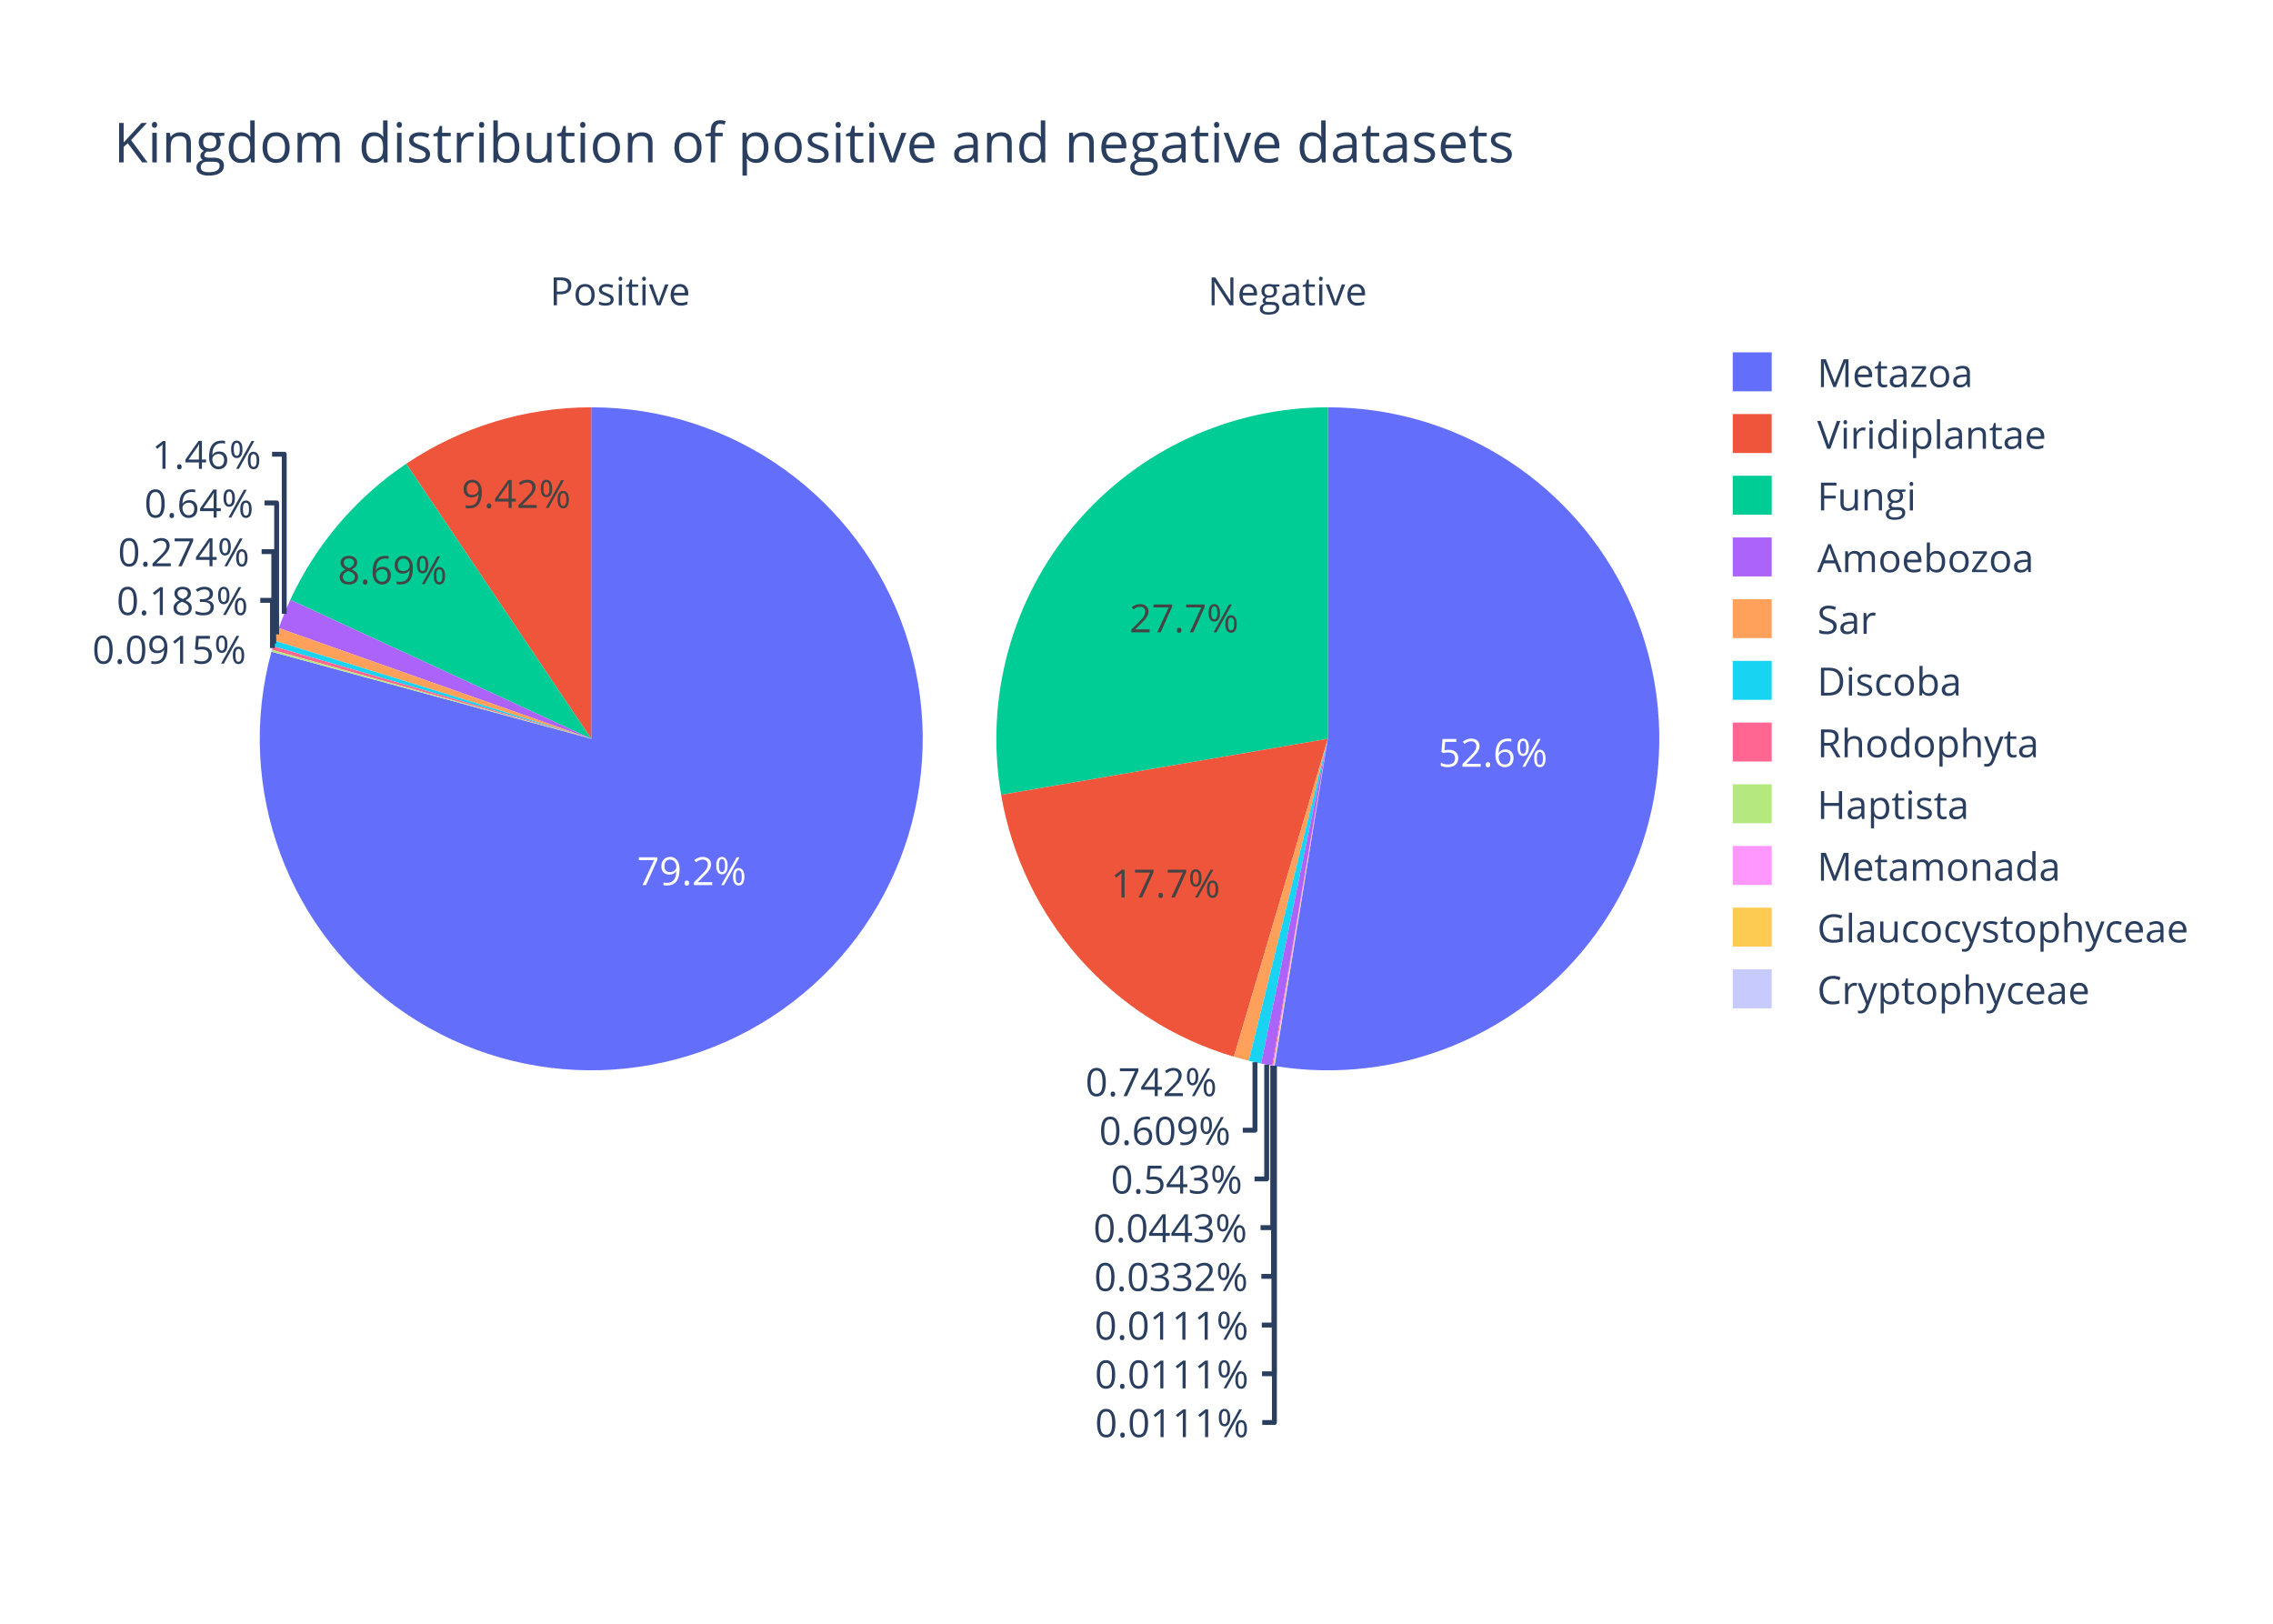
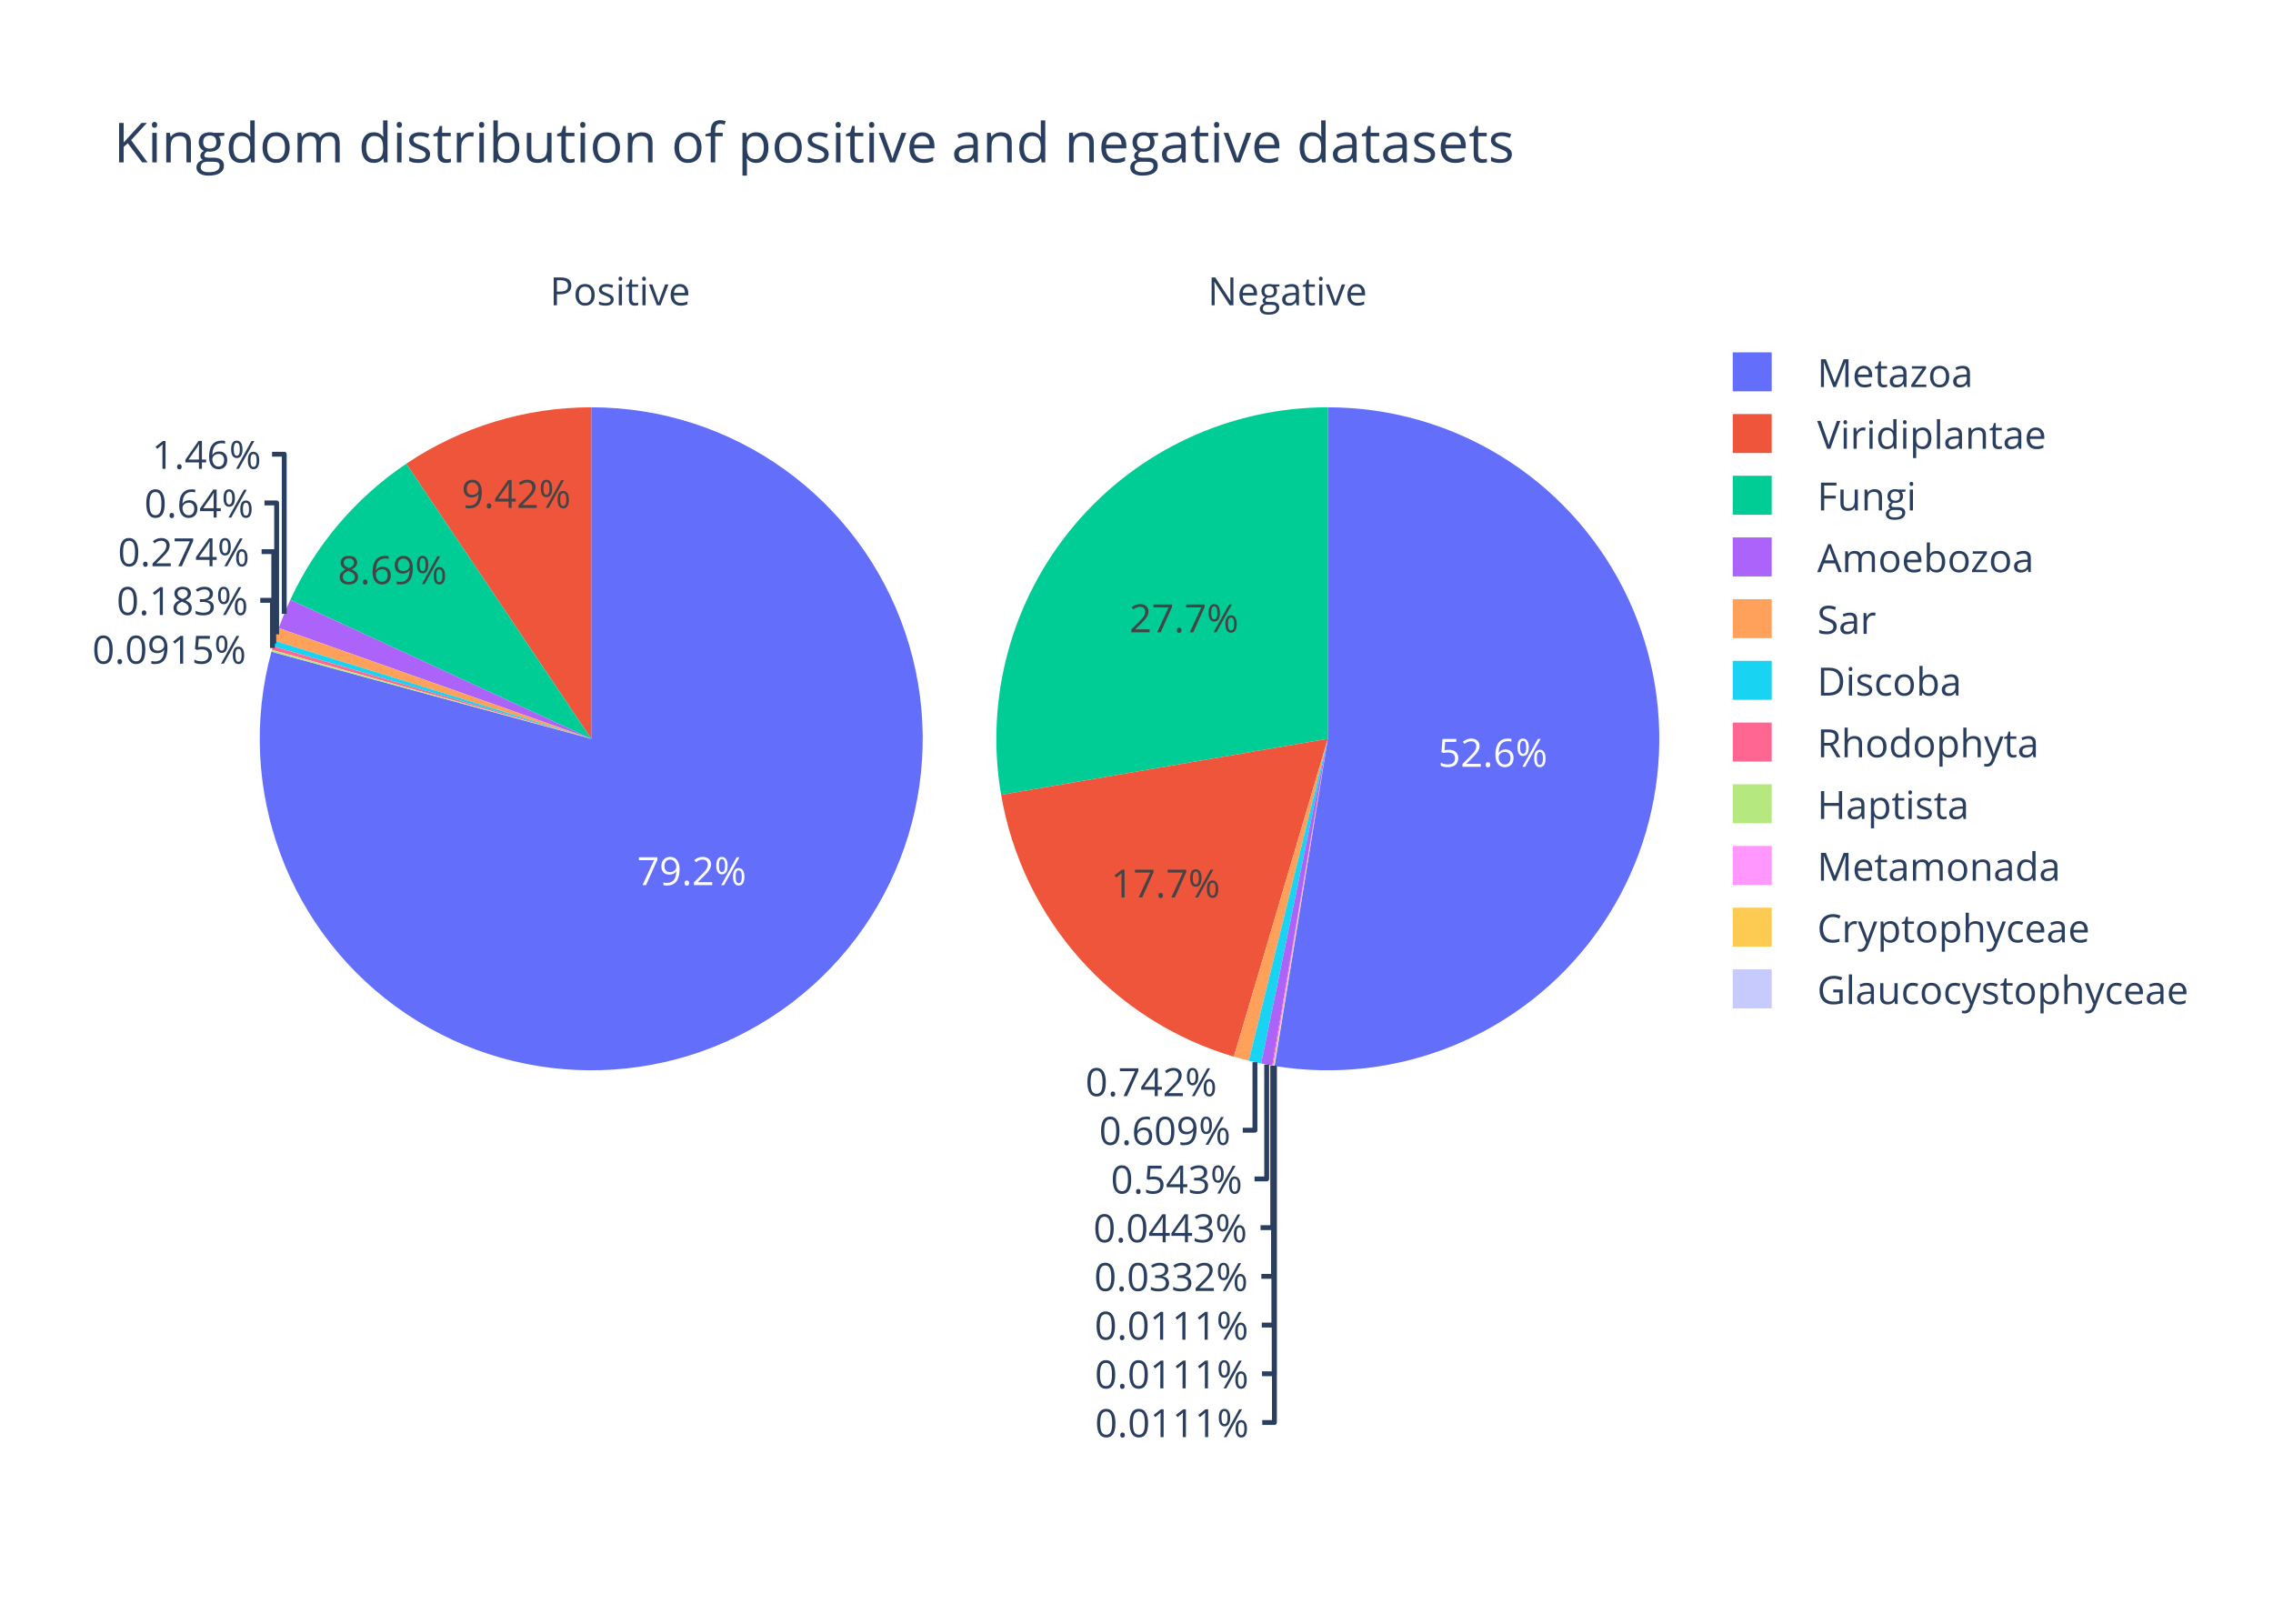
<svg xmlns="http://www.w3.org/2000/svg" class="main-svg" width="700" height="500" style="" viewBox="0 0 700 500">
  <rect x="0" y="0" width="700" height="500" style="fill: rgb(255, 255, 255); fill-opacity: 1;" />
-   <defs id="defs-fa8072">
+   <defs id="defs-9054c9">
    <g class="clips" />
    <g class="gradients" />
    <g class="patterns" />
  </defs>
  <g class="bglayer" />
  <g class="layer-below">
    <g class="imagelayer" />
    <g class="shapelayer" />
  </g>
  <g class="cartesianlayer" />
  <g class="polarlayer" />
  <g class="smithlayer" />
  <g class="ternarylayer" />
  <g class="geolayer" />
  <g class="funnelarealayer" />
  <g class="pielayer">
    <g class="trace" stroke-linejoin="round" style="opacity: 1;">
      <g class="slice">
        <path class="surface" d="M182.079,227.5l0,-102.079a102.079,102.079 0 1 1 -98.492,75.258Z" style="pointer-events: none; fill: rgb(99, 110, 250); fill-opacity: 1; stroke-width: 0; stroke: rgb(68, 68, 68); stroke-opacity: 1;" />
        <g class="slicetext">
          <text data-notex="1" class="slicetext" transform="translate(213.0273,272.5555)" text-anchor="middle" x="0" y="0" style="font-family: 'Open Sans', verdana, arial, sans-serif; font-size: 12px; fill: rgb(255, 255, 255); fill-opacity: 1; white-space: pre;">79.2%</text>
        </g>
      </g>
      <g class="slice">
        <path class="surface" d="M182.079,227.5l-56.971,-84.702a102.079,102.079 0 0 1 56.971,-17.377Z" style="pointer-events: none; fill: rgb(239, 85, 59); fill-opacity: 1; stroke-width: 0; stroke: rgb(68, 68, 68); stroke-opacity: 1;" />
        <g class="slicetext">
          <text data-notex="1" class="slicetext" transform="translate(158.984,156.4138)" text-anchor="middle" x="0" y="0" style="font-family: 'Open Sans', verdana, arial, sans-serif; font-size: 12px; fill: rgb(68, 68, 68); fill-opacity: 1; white-space: pre;">9.42%</text>
        </g>
      </g>
      <g class="slice">
        <path class="surface" d="M182.079,227.5l-92.676,-42.793a102.079,102.079 0 0 1 35.705,-41.909Z" style="pointer-events: none; fill: rgb(0, 204, 150); fill-opacity: 1; stroke-width: 0; stroke: rgb(68, 68, 68); stroke-opacity: 1;" />
        <g class="slicetext">
          <text data-notex="1" class="slicetext" transform="translate(120.8404,179.8607)" text-anchor="middle" x="0" y="0" style="font-family: 'Open Sans', verdana, arial, sans-serif; font-size: 12px; fill: rgb(68, 68, 68); fill-opacity: 1; white-space: pre;">8.69%</text>
        </g>
      </g>
      <g class="slice">
        <path class="surface" d="M182.079,227.5l-96.215,-34.1a102.079,102.079 0 0 1 3.539,-8.693Z" style="pointer-events: none; fill: rgb(171, 99, 250); fill-opacity: 1; stroke-width: 0; stroke: rgb(68, 68, 68); stroke-opacity: 1;" />
        <g class="slicetext">
          <text data-notex="1" class="slicetext" transform="translate(63.61745,144.367)" text-anchor="middle" x="0" y="0" style="font-family: 'Open Sans', verdana, arial, sans-serif; font-size: 12px; fill: rgb(42, 63, 95); fill-opacity: 1; white-space: pre;">1.46%</text>
        </g>
        <path class="textline" stroke-width="1.5" d="M87.533,189.013V139.867h-3.75" fill="none" style="stroke: rgb(42, 63, 95); stroke-opacity: 1;" />
      </g>
      <g class="slice">
        <path class="surface" d="M182.079,227.5l-97.509,-30.202a102.079,102.079 0 0 1 1.294,-3.898Z" style="pointer-events: none; fill: rgb(255, 161, 90); fill-opacity: 1; stroke-width: 0; stroke: rgb(68, 68, 68); stroke-opacity: 1;" />
        <g class="slicetext">
          <text data-notex="1" class="slicetext" transform="translate(61.28149,159.367)" text-anchor="middle" x="0" y="0" style="font-family: 'Open Sans', verdana, arial, sans-serif; font-size: 12px; fill: rgb(42, 63, 95); fill-opacity: 1; white-space: pre;">0.64%</text>
        </g>
        <path class="textline" stroke-width="1.5" d="M85.198,195.343V154.867h-3.75" fill="none" style="stroke: rgb(42, 63, 95); stroke-opacity: 1;" />
      </g>
      <g class="slice">
        <path class="surface" d="M182.079,227.5l-98.015,-28.516a102.079,102.079 0 0 1 0.506,-1.686Z" style="pointer-events: none; fill: rgb(25, 211, 243); fill-opacity: 1; stroke-width: 0; stroke: rgb(68, 68, 68); stroke-opacity: 1;" />
        <g class="slicetext">
          <text data-notex="1" class="slicetext" transform="translate(56.58093,174.367)" text-anchor="middle" x="0" y="0" style="font-family: 'Open Sans', verdana, arial, sans-serif; font-size: 12px; fill: rgb(42, 63, 95); fill-opacity: 1; white-space: pre;">0.274%</text>
        </g>
        <path class="textline" stroke-width="1.5" d="M84.313,198.14V169.867h-3.75" fill="none" style="stroke: rgb(42, 63, 95); stroke-opacity: 1;" />
      </g>
      <g class="slice">
        <path class="surface" d="M182.079,227.5l-98.336,-27.387a102.079,102.079 0 0 1 0.321,-1.129Z" style="pointer-events: none; fill: rgb(255, 102, 146); fill-opacity: 1; stroke-width: 0; stroke: rgb(68, 68, 68); stroke-opacity: 1;" />
        <g class="slicetext">
          <text data-notex="1" class="slicetext" transform="translate(56.1691,189.367)" text-anchor="middle" x="0" y="0" style="font-family: 'Open Sans', verdana, arial, sans-serif; font-size: 12px; fill: rgb(42, 63, 95); fill-opacity: 1; white-space: pre;">0.183%</text>
        </g>
        <path class="textline" stroke-width="1.5" d="M83.902,199.548V184.867h-3.75" fill="none" style="stroke: rgb(42, 63, 95); stroke-opacity: 1;" />
      </g>
      <g class="slice">
        <path class="surface" d="M182.079,227.5l-98.492,-26.821a102.079,102.079 0 0 1 0.156,-0.566Z" style="pointer-events: none; fill: rgb(182, 232, 128); fill-opacity: 1; stroke-width: 0; stroke: rgb(68, 68, 68); stroke-opacity: 1;" />
        <g class="slicetext">
          <text data-notex="1" class="slicetext" transform="translate(52.12314,204.367)" text-anchor="middle" x="0" y="0" style="font-family: 'Open Sans', verdana, arial, sans-serif; font-size: 12px; fill: rgb(42, 63, 95); fill-opacity: 1; white-space: pre;">0.0915%</text>
        </g>
      </g>
    </g>
    <g class="trace" stroke-linejoin="round" style="opacity: 1;">
      <g class="slice">
        <path class="surface" d="M408.921,227.5l0,-102.079a102.079,102.079 0 1 1 -16.411,202.83Z" style="pointer-events: none; fill: rgb(99, 110, 250); fill-opacity: 1; stroke-width: 0; stroke: rgb(68, 68, 68); stroke-opacity: 1;" />
        <g class="slicetext">
          <text data-notex="1" class="slicetext" transform="translate(459.7542,236.116)" text-anchor="middle" x="0" y="0" style="font-family: 'Open Sans', verdana, arial, sans-serif; font-size: 12px; fill: rgb(255, 255, 255); fill-opacity: 1; white-space: pre;">52.6%</text>
        </g>
      </g>
      <g class="slice">
        <path class="surface" d="M408.921,227.5l-100.611,17.251a102.079,102.079 0 0 1 100.611,-119.33Z" style="pointer-events: none; fill: rgb(0, 204, 150); fill-opacity: 1; stroke-width: 0; stroke: rgb(68, 68, 68); stroke-opacity: 1;" />
        <g class="slicetext">
          <text data-notex="1" class="slicetext" transform="translate(364.6527,194.7099)" text-anchor="middle" x="0" y="0" style="font-family: 'Open Sans', verdana, arial, sans-serif; font-size: 12px; fill: rgb(68, 68, 68); fill-opacity: 1; white-space: pre;">27.7%</text>
        </g>
      </g>
      <g class="slice">
        <path class="surface" d="M408.921,227.5l-28.939,97.891a102.079,102.079 0 0 1 -71.672,-80.64Z" style="pointer-events: none; fill: rgb(239, 85, 59); fill-opacity: 1; stroke-width: 0; stroke: rgb(68, 68, 68); stroke-opacity: 1;" />
        <g class="slicetext">
          <text data-notex="1" class="slicetext" transform="translate(358.9622,276.3675)" text-anchor="middle" x="0" y="0" style="font-family: 'Open Sans', verdana, arial, sans-serif; font-size: 12px; fill: rgb(68, 68, 68); fill-opacity: 1; white-space: pre;">17.7%</text>
        </g>
      </g>
      <g class="slice">
        <path class="surface" d="M408.921,227.5l-24.344,99.134a102.079,102.079 0 0 1 -4.594,-1.243Z" style="pointer-events: none; fill: rgb(255, 161, 90); fill-opacity: 1; stroke-width: 0; stroke: rgb(68, 68, 68); stroke-opacity: 1;" />
        <g class="slicetext">
          <text data-notex="1" class="slicetext" transform="translate(354.54,337.528)" text-anchor="middle" x="0" y="0" style="font-family: 'Open Sans', verdana, arial, sans-serif; font-size: 12px; fill: rgb(42, 63, 95); fill-opacity: 1; white-space: pre;">0.742%</text>
        </g>
      </g>
      <g class="slice">
        <path class="surface" d="M408.921,227.5l-20.533,99.993a102.079,102.079 0 0 1 -3.812,-0.859Z" style="pointer-events: none; fill: rgb(25, 211, 243); fill-opacity: 1; stroke-width: 0; stroke: rgb(68, 68, 68); stroke-opacity: 1;" />
        <g class="slicetext">
          <text data-notex="1" class="slicetext" transform="translate(358.7461,352.528)" text-anchor="middle" x="0" y="0" style="font-family: 'Open Sans', verdana, arial, sans-serif; font-size: 12px; fill: rgb(42, 63, 95); fill-opacity: 1; white-space: pre;">0.609%</text>
        </g>
        <path class="textline" stroke-width="1.5" d="M386.479,327.081V348.028h-3.75" fill="none" style="stroke: rgb(42, 63, 95); stroke-opacity: 1;" />
      </g>
      <g class="slice">
        <path class="surface" d="M408.921,227.5l-17.111,100.635a102.079,102.079 0 0 1 -3.421,-0.642Z" style="pointer-events: none; fill: rgb(171, 99, 250); fill-opacity: 1; stroke-width: 0; stroke: rgb(68, 68, 68); stroke-opacity: 1;" />
        <g class="slicetext">
          <text data-notex="1" class="slicetext" transform="translate(362.3639,367.528)" text-anchor="middle" x="0" y="0" style="font-family: 'Open Sans', verdana, arial, sans-serif; font-size: 12px; fill: rgb(42, 63, 95); fill-opacity: 1; white-space: pre;">0.543%</text>
        </g>
        <path class="textline" stroke-width="1.5" d="M390.096,327.828V363.028h-3.75" fill="none" style="stroke: rgb(42, 63, 95); stroke-opacity: 1;" />
      </g>
      <g class="slice">
        <path class="surface" d="M408.921,227.5l-16.831,100.682a102.079,102.079 0 0 1 -0.28,-0.047Z" style="pointer-events: none; fill: rgb(255, 102, 146); fill-opacity: 1; stroke-width: 0; stroke: rgb(68, 68, 68); stroke-opacity: 1;" />
        <g class="slicetext">
          <text data-notex="1" class="slicetext" transform="translate(360.4088,382.528)" text-anchor="middle" x="0" y="0" style="font-family: 'Open Sans', verdana, arial, sans-serif; font-size: 12px; fill: rgb(42, 63, 95); fill-opacity: 1; white-space: pre;">0.0443%</text>
        </g>
        <path class="textline" stroke-width="1.5" d="M391.95,328.158V378.028h-3.75" fill="none" style="stroke: rgb(42, 63, 95); stroke-opacity: 1;" />
      </g>
      <g class="slice">
        <path class="surface" d="M408.921,227.5l-16.621,100.717a102.079,102.079 0 0 1 -0.21,-0.035Z" style="pointer-events: none; fill: rgb(255, 151, 255); fill-opacity: 1; stroke-width: 0; stroke: rgb(68, 68, 68); stroke-opacity: 1;" />
        <g class="slicetext">
          <text data-notex="1" class="slicetext" transform="translate(360.654,397.528)" text-anchor="middle" x="0" y="0" style="font-family: 'Open Sans', verdana, arial, sans-serif; font-size: 12px; fill: rgb(42, 63, 95); fill-opacity: 1; white-space: pre;">0.0332%</text>
        </g>
        <path class="textline" stroke-width="1.5" d="M392.195,328.199V393.028h-3.75" fill="none" style="stroke: rgb(42, 63, 95); stroke-opacity: 1;" />
      </g>
      <g class="slice">
        <path class="surface" d="M408.921,227.5l-16.551,100.728a102.079,102.079 0 0 1 -0.07,-0.012Z" style="pointer-events: none; fill: rgb(254, 203, 82); fill-opacity: 1; stroke-width: 0; stroke: rgb(68, 68, 68); stroke-opacity: 1;" />
        <g class="slicetext">
          <text data-notex="1" class="slicetext" transform="translate(360.7942,412.528)" text-anchor="middle" x="0" y="0" style="font-family: 'Open Sans', verdana, arial, sans-serif; font-size: 12px; fill: rgb(42, 63, 95); fill-opacity: 1; white-space: pre;">0.0111%</text>
        </g>
        <path class="textline" stroke-width="1.5" d="M392.335,328.222V408.028h-3.75" fill="none" style="stroke: rgb(42, 63, 95); stroke-opacity: 1;" />
      </g>
      <g class="slice">
        <path class="surface" d="M408.921,227.5l-16.481,100.74a102.079,102.079 0 0 1 -0.07,-0.011Z" style="pointer-events: none; fill: rgb(198, 202, 253); fill-opacity: 1; stroke-width: 0; stroke: rgb(68, 68, 68); stroke-opacity: 1;" />
        <g class="slicetext">
          <text data-notex="1" class="slicetext" transform="translate(360.8643,427.528)" text-anchor="middle" x="0" y="0" style="font-family: 'Open Sans', verdana, arial, sans-serif; font-size: 12px; fill: rgb(42, 63, 95); fill-opacity: 1; white-space: pre;">0.0111%</text>
        </g>
        <path class="textline" stroke-width="1.5" d="M392.405,328.234V423.028h-3.75" fill="none" style="stroke: rgb(42, 63, 95); stroke-opacity: 1;" />
      </g>
      <g class="slice">
        <path class="surface" d="M408.921,227.5l-16.411,100.751a102.079,102.079 0 0 1 -0.07,-0.011Z" style="pointer-events: none; fill: rgb(182, 232, 128); fill-opacity: 1; stroke-width: 0; stroke: rgb(68, 68, 68); stroke-opacity: 1;" />
        <g class="slicetext">
          <text data-notex="1" class="slicetext" transform="translate(360.9344,442.528)" text-anchor="middle" x="0" y="0" style="font-family: 'Open Sans', verdana, arial, sans-serif; font-size: 12px; fill: rgb(42, 63, 95); fill-opacity: 1; white-space: pre;">0.0111%</text>
        </g>
        <path class="textline" stroke-width="1.5" d="M392.475,328.245V438.028h-3.75" fill="none" style="stroke: rgb(42, 63, 95); stroke-opacity: 1;" />
      </g>
    </g>
  </g>
  <g class="iciclelayer" />
  <g class="treemaplayer" />
  <g class="sunburstlayer" />
  <g class="glimages" />
-   <defs id="topdefs-fa8072">
+   <defs id="topdefs-9054c9">
    <g class="clips" />
-     <clipPath id="legendfa8072">
+     <clipPath id="legend9054c9">
      <rect width="168" height="219" x="0" y="0" />
    </clipPath>
  </defs>
  <g class="layer-above">
    <g class="imagelayer" />
    <g class="shapelayer" />
  </g>
  <g class="infolayer">
    <g class="legend" pointer-events="all" transform="translate(519.62,100)">
      <rect class="bg" shape-rendering="crispEdges" style="stroke: rgb(68, 68, 68); stroke-opacity: 1; fill: rgb(255, 255, 255); fill-opacity: 1; stroke-width: 0px;" width="168" height="219" x="0" y="0" />
-       <g class="scrollbox" transform="" clip-path="url(#legendfa8072)">
+       <g class="scrollbox" transform="" clip-path="url(#legend9054c9)">
        <g class="groups">
          <g class="traces" transform="translate(0,14.5)" style="opacity: 1;">
            <text class="legendtext" text-anchor="start" x="40" y="4.68" style="font-family: 'Open Sans', verdana, arial, sans-serif; font-size: 12px; fill: rgb(42, 63, 95); fill-opacity: 1; white-space: pre;">Metazoa</text>
            <g class="layers" style="opacity: 1;">
              <g class="legendfill" />
              <g class="legendlines" />
              <g class="legendsymbols">
                <g class="legendpoints">
                  <path class="legendpie" d="M6,6H-6V-6H6Z" transform="translate(20,0)" style="fill: rgb(99, 110, 250); fill-opacity: 1; stroke-width: 0; stroke: rgb(68, 68, 68); stroke-opacity: 1;" />
                </g>
              </g>
            </g>
            <rect class="legendtoggle" x="0" y="-9.5" width="162.266" height="19" style="fill: rgb(0, 0, 0); fill-opacity: 0;" />
          </g>
          <g class="traces" transform="translate(0,33.5)" style="opacity: 1;">
            <text class="legendtext" text-anchor="start" x="40" y="4.68" style="font-family: 'Open Sans', verdana, arial, sans-serif; font-size: 12px; fill: rgb(42, 63, 95); fill-opacity: 1; white-space: pre;">Viridiplantae</text>
            <g class="layers" style="opacity: 1;">
              <g class="legendfill" />
              <g class="legendlines" />
              <g class="legendsymbols">
                <g class="legendpoints">
                  <path class="legendpie" d="M6,6H-6V-6H6Z" transform="translate(20,0)" style="fill: rgb(239, 85, 59); fill-opacity: 1; stroke-width: 0; stroke: rgb(68, 68, 68); stroke-opacity: 1;" />
                </g>
              </g>
            </g>
            <rect class="legendtoggle" x="0" y="-9.5" width="162.266" height="19" style="fill: rgb(0, 0, 0); fill-opacity: 0;" />
          </g>
          <g class="traces" transform="translate(0,52.5)" style="opacity: 1;">
            <text class="legendtext" text-anchor="start" x="40" y="4.68" style="font-family: 'Open Sans', verdana, arial, sans-serif; font-size: 12px; fill: rgb(42, 63, 95); fill-opacity: 1; white-space: pre;">Fungi</text>
            <g class="layers" style="opacity: 1;">
              <g class="legendfill" />
              <g class="legendlines" />
              <g class="legendsymbols">
                <g class="legendpoints">
                  <path class="legendpie" d="M6,6H-6V-6H6Z" transform="translate(20,0)" style="fill: rgb(0, 204, 150); fill-opacity: 1; stroke-width: 0; stroke: rgb(68, 68, 68); stroke-opacity: 1;" />
                </g>
              </g>
            </g>
            <rect class="legendtoggle" x="0" y="-9.5" width="162.266" height="19" style="fill: rgb(0, 0, 0); fill-opacity: 0;" />
          </g>
          <g class="traces" transform="translate(0,71.5)" style="opacity: 1;">
            <text class="legendtext" text-anchor="start" x="40" y="4.68" style="font-family: 'Open Sans', verdana, arial, sans-serif; font-size: 12px; fill: rgb(42, 63, 95); fill-opacity: 1; white-space: pre;">Amoebozoa</text>
            <g class="layers" style="opacity: 1;">
              <g class="legendfill" />
              <g class="legendlines" />
              <g class="legendsymbols">
                <g class="legendpoints">
                  <path class="legendpie" d="M6,6H-6V-6H6Z" transform="translate(20,0)" style="fill: rgb(171, 99, 250); fill-opacity: 1; stroke-width: 0; stroke: rgb(68, 68, 68); stroke-opacity: 1;" />
                </g>
              </g>
            </g>
            <rect class="legendtoggle" x="0" y="-9.5" width="162.266" height="19" style="fill: rgb(0, 0, 0); fill-opacity: 0;" />
          </g>
          <g class="traces" transform="translate(0,90.5)" style="opacity: 1;">
            <text class="legendtext" text-anchor="start" x="40" y="4.68" style="font-family: 'Open Sans', verdana, arial, sans-serif; font-size: 12px; fill: rgb(42, 63, 95); fill-opacity: 1; white-space: pre;">Sar</text>
            <g class="layers" style="opacity: 1;">
              <g class="legendfill" />
              <g class="legendlines" />
              <g class="legendsymbols">
                <g class="legendpoints">
                  <path class="legendpie" d="M6,6H-6V-6H6Z" transform="translate(20,0)" style="fill: rgb(255, 161, 90); fill-opacity: 1; stroke-width: 0; stroke: rgb(68, 68, 68); stroke-opacity: 1;" />
                </g>
              </g>
            </g>
            <rect class="legendtoggle" x="0" y="-9.5" width="162.266" height="19" style="fill: rgb(0, 0, 0); fill-opacity: 0;" />
          </g>
          <g class="traces" transform="translate(0,109.5)" style="opacity: 1;">
            <text class="legendtext" text-anchor="start" x="40" y="4.68" style="font-family: 'Open Sans', verdana, arial, sans-serif; font-size: 12px; fill: rgb(42, 63, 95); fill-opacity: 1; white-space: pre;">Discoba</text>
            <g class="layers" style="opacity: 1;">
              <g class="legendfill" />
              <g class="legendlines" />
              <g class="legendsymbols">
                <g class="legendpoints">
                  <path class="legendpie" d="M6,6H-6V-6H6Z" transform="translate(20,0)" style="fill: rgb(25, 211, 243); fill-opacity: 1; stroke-width: 0; stroke: rgb(68, 68, 68); stroke-opacity: 1;" />
                </g>
              </g>
            </g>
            <rect class="legendtoggle" x="0" y="-9.5" width="162.266" height="19" style="fill: rgb(0, 0, 0); fill-opacity: 0;" />
          </g>
          <g class="traces" transform="translate(0,128.5)" style="opacity: 1;">
            <text class="legendtext" text-anchor="start" x="40" y="4.68" style="font-family: 'Open Sans', verdana, arial, sans-serif; font-size: 12px; fill: rgb(42, 63, 95); fill-opacity: 1; white-space: pre;">Rhodophyta</text>
            <g class="layers" style="opacity: 1;">
              <g class="legendfill" />
              <g class="legendlines" />
              <g class="legendsymbols">
                <g class="legendpoints">
                  <path class="legendpie" d="M6,6H-6V-6H6Z" transform="translate(20,0)" style="fill: rgb(255, 102, 146); fill-opacity: 1; stroke-width: 0; stroke: rgb(68, 68, 68); stroke-opacity: 1;" />
                </g>
              </g>
            </g>
            <rect class="legendtoggle" x="0" y="-9.5" width="162.266" height="19" style="fill: rgb(0, 0, 0); fill-opacity: 0;" />
          </g>
          <g class="traces" transform="translate(0,147.5)" style="opacity: 1;">
            <text class="legendtext" text-anchor="start" x="40" y="4.68" style="font-family: 'Open Sans', verdana, arial, sans-serif; font-size: 12px; fill: rgb(42, 63, 95); fill-opacity: 1; white-space: pre;">Haptista</text>
            <g class="layers" style="opacity: 1;">
              <g class="legendfill" />
              <g class="legendlines" />
              <g class="legendsymbols">
                <g class="legendpoints">
                  <path class="legendpie" d="M6,6H-6V-6H6Z" transform="translate(20,0)" style="fill: rgb(182, 232, 128); fill-opacity: 1; stroke-width: 0; stroke: rgb(68, 68, 68); stroke-opacity: 1;" />
                </g>
              </g>
            </g>
            <rect class="legendtoggle" x="0" y="-9.5" width="162.266" height="19" style="fill: rgb(0, 0, 0); fill-opacity: 0;" />
          </g>
          <g class="traces" transform="translate(0,166.5)" style="opacity: 1;">
            <text class="legendtext" text-anchor="start" x="40" y="4.68" style="font-family: 'Open Sans', verdana, arial, sans-serif; font-size: 12px; fill: rgb(42, 63, 95); fill-opacity: 1; white-space: pre;">Metamonada</text>
            <g class="layers" style="opacity: 1;">
              <g class="legendfill" />
              <g class="legendlines" />
              <g class="legendsymbols">
                <g class="legendpoints">
                  <path class="legendpie" d="M6,6H-6V-6H6Z" transform="translate(20,0)" style="fill: rgb(255, 151, 255); fill-opacity: 1; stroke-width: 0; stroke: rgb(68, 68, 68); stroke-opacity: 1;" />
                </g>
              </g>
            </g>
            <rect class="legendtoggle" x="0" y="-9.5" width="162.266" height="19" style="fill: rgb(0, 0, 0); fill-opacity: 0;" />
          </g>
          <g class="traces" transform="translate(0,185.5)" style="opacity: 1;">
+             <text class="legendtext" text-anchor="start" x="40" y="4.68" style="font-family: 'Open Sans', verdana, arial, sans-serif; font-size: 12px; fill: rgb(42, 63, 95); fill-opacity: 1; white-space: pre;">Cryptophyceae</text>
+             <g class="layers" style="opacity: 1;">
+               <g class="legendfill" />
+               <g class="legendlines" />
+               <g class="legendsymbols">
+                 <g class="legendpoints">
+                   <path class="legendpie" d="M6,6H-6V-6H6Z" transform="translate(20,0)" style="fill: rgb(254, 203, 82); fill-opacity: 1; stroke-width: 0; stroke: rgb(68, 68, 68); stroke-opacity: 1;" />
+                 </g>
+               </g>
+             </g>
+             <rect class="legendtoggle" x="0" y="-9.5" width="162.266" height="19" style="fill: rgb(0, 0, 0); fill-opacity: 0;" />
+           </g>
+           <g class="traces" transform="translate(0,204.5)" style="opacity: 1;">
            <text class="legendtext" text-anchor="start" x="40" y="4.68" style="font-family: 'Open Sans', verdana, arial, sans-serif; font-size: 12px; fill: rgb(42, 63, 95); fill-opacity: 1; white-space: pre;">Glaucocystophyceae</text>
-             <g class="layers" style="opacity: 1;">
-               <g class="legendfill" />
-               <g class="legendlines" />
-               <g class="legendsymbols">
-                 <g class="legendpoints">
-                   <path class="legendpie" d="M6,6H-6V-6H6Z" transform="translate(20,0)" style="fill: rgb(254, 203, 82); fill-opacity: 1; stroke-width: 0; stroke: rgb(68, 68, 68); stroke-opacity: 1;" />
-                 </g>
-               </g>
-             </g>
-             <rect class="legendtoggle" x="0" y="-9.5" width="162.266" height="19" style="fill: rgb(0, 0, 0); fill-opacity: 0;" />
-           </g>
-           <g class="traces" transform="translate(0,204.5)" style="opacity: 1;">
-             <text class="legendtext" text-anchor="start" x="40" y="4.68" style="font-family: 'Open Sans', verdana, arial, sans-serif; font-size: 12px; fill: rgb(42, 63, 95); fill-opacity: 1; white-space: pre;">Cryptophyceae</text>
            <g class="layers" style="opacity: 1;">
              <g class="legendfill" />
              <g class="legendlines" />
              <g class="legendsymbols">
                <g class="legendpoints">
                  <path class="legendpie" d="M6,6H-6V-6H6Z" transform="translate(20,0)" style="fill: rgb(198, 202, 253); fill-opacity: 1; stroke-width: 0; stroke: rgb(68, 68, 68); stroke-opacity: 1;" />
                </g>
              </g>
            </g>
            <rect class="legendtoggle" x="0" y="-9.5" width="162.266" height="19" style="fill: rgb(0, 0, 0); fill-opacity: 0;" />
          </g>
        </g>
      </g>
      <rect class="scrollbar" rx="20" ry="3" width="0" height="0" style="fill: rgb(128, 139, 164); fill-opacity: 1;" x="0" y="0" />
    </g>
    <g class="g-gtitle">
      <text class="gtitle" x="35" y="50" text-anchor="start" dy="0em" style="opacity: 1; font-family: 'Open Sans', verdana, arial, sans-serif; font-size: 17px; fill: rgb(42, 63, 95); fill-opacity: 1; white-space: pre;">Kingdom distribution of positive and negative datasets</text>
    </g>
    <g class="annotation" data-index="0" style="opacity: 1;">
      <g class="annotation-text-g" transform="rotate(0,191.2,89.1)">
        <g class="cursor-pointer" transform="translate(166,80)">
          <rect class="bg" x="0.5" y="0.5" width="49" height="18" style="stroke-width: 1px; stroke: rgb(0, 0, 0); stroke-opacity: 0; fill: rgb(0, 0, 0); fill-opacity: 0;" />
          <text class="annotation-text" text-anchor="middle" x="24.969" y="14" style="font-family: 'Open Sans', verdana, arial, sans-serif; font-size: 12px; fill: rgb(42, 63, 95); fill-opacity: 1; white-space: pre;">Positive</text>
        </g>
      </g>
    </g>
    <g class="annotation" data-index="1" style="opacity: 1;">
      <g class="annotation-text-g" transform="rotate(0,396.3,89.1)">
        <g class="cursor-pointer" transform="translate(368,80)">
          <rect class="bg" x="0.5" y="0.5" width="56" height="18" style="stroke-width: 1px; stroke: rgb(0, 0, 0); stroke-opacity: 0; fill: rgb(0, 0, 0); fill-opacity: 0;" />
          <text class="annotation-text" text-anchor="middle" x="28.492" y="14" style="font-family: 'Open Sans', verdana, arial, sans-serif; font-size: 12px; fill: rgb(42, 63, 95); fill-opacity: 1; white-space: pre;">Negative</text>
        </g>
      </g>
    </g>
  </g>
</svg>
